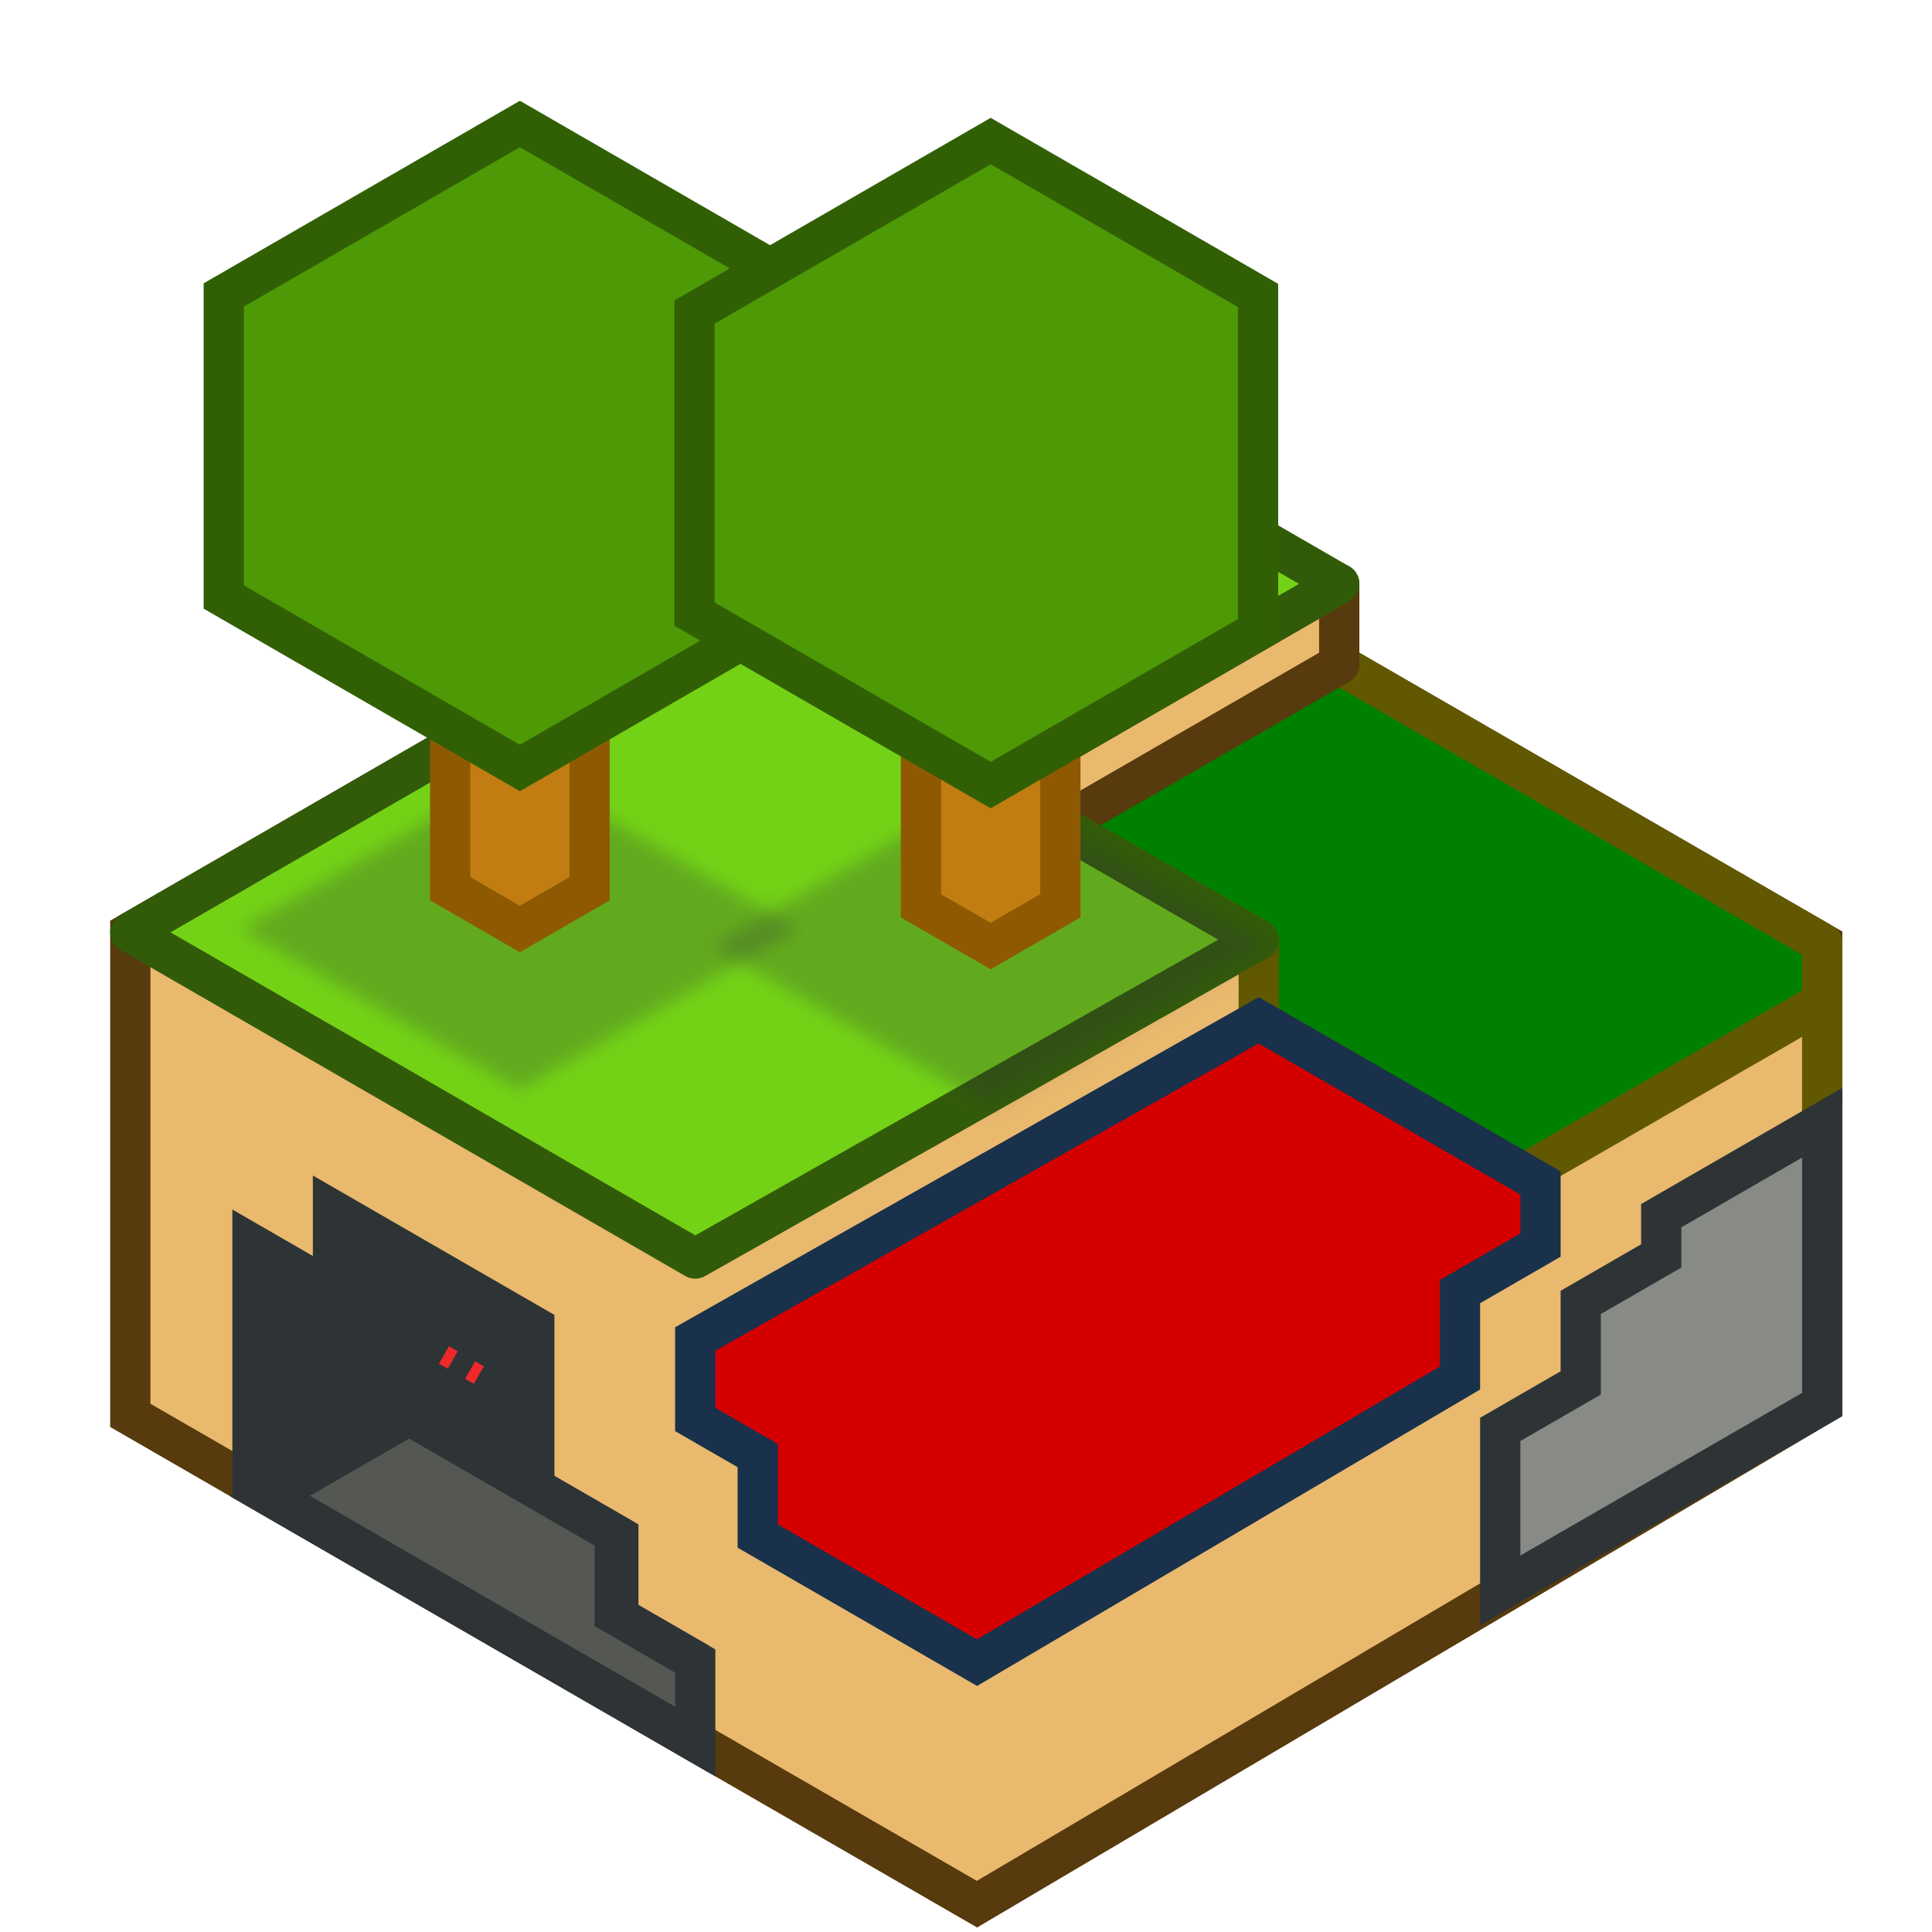
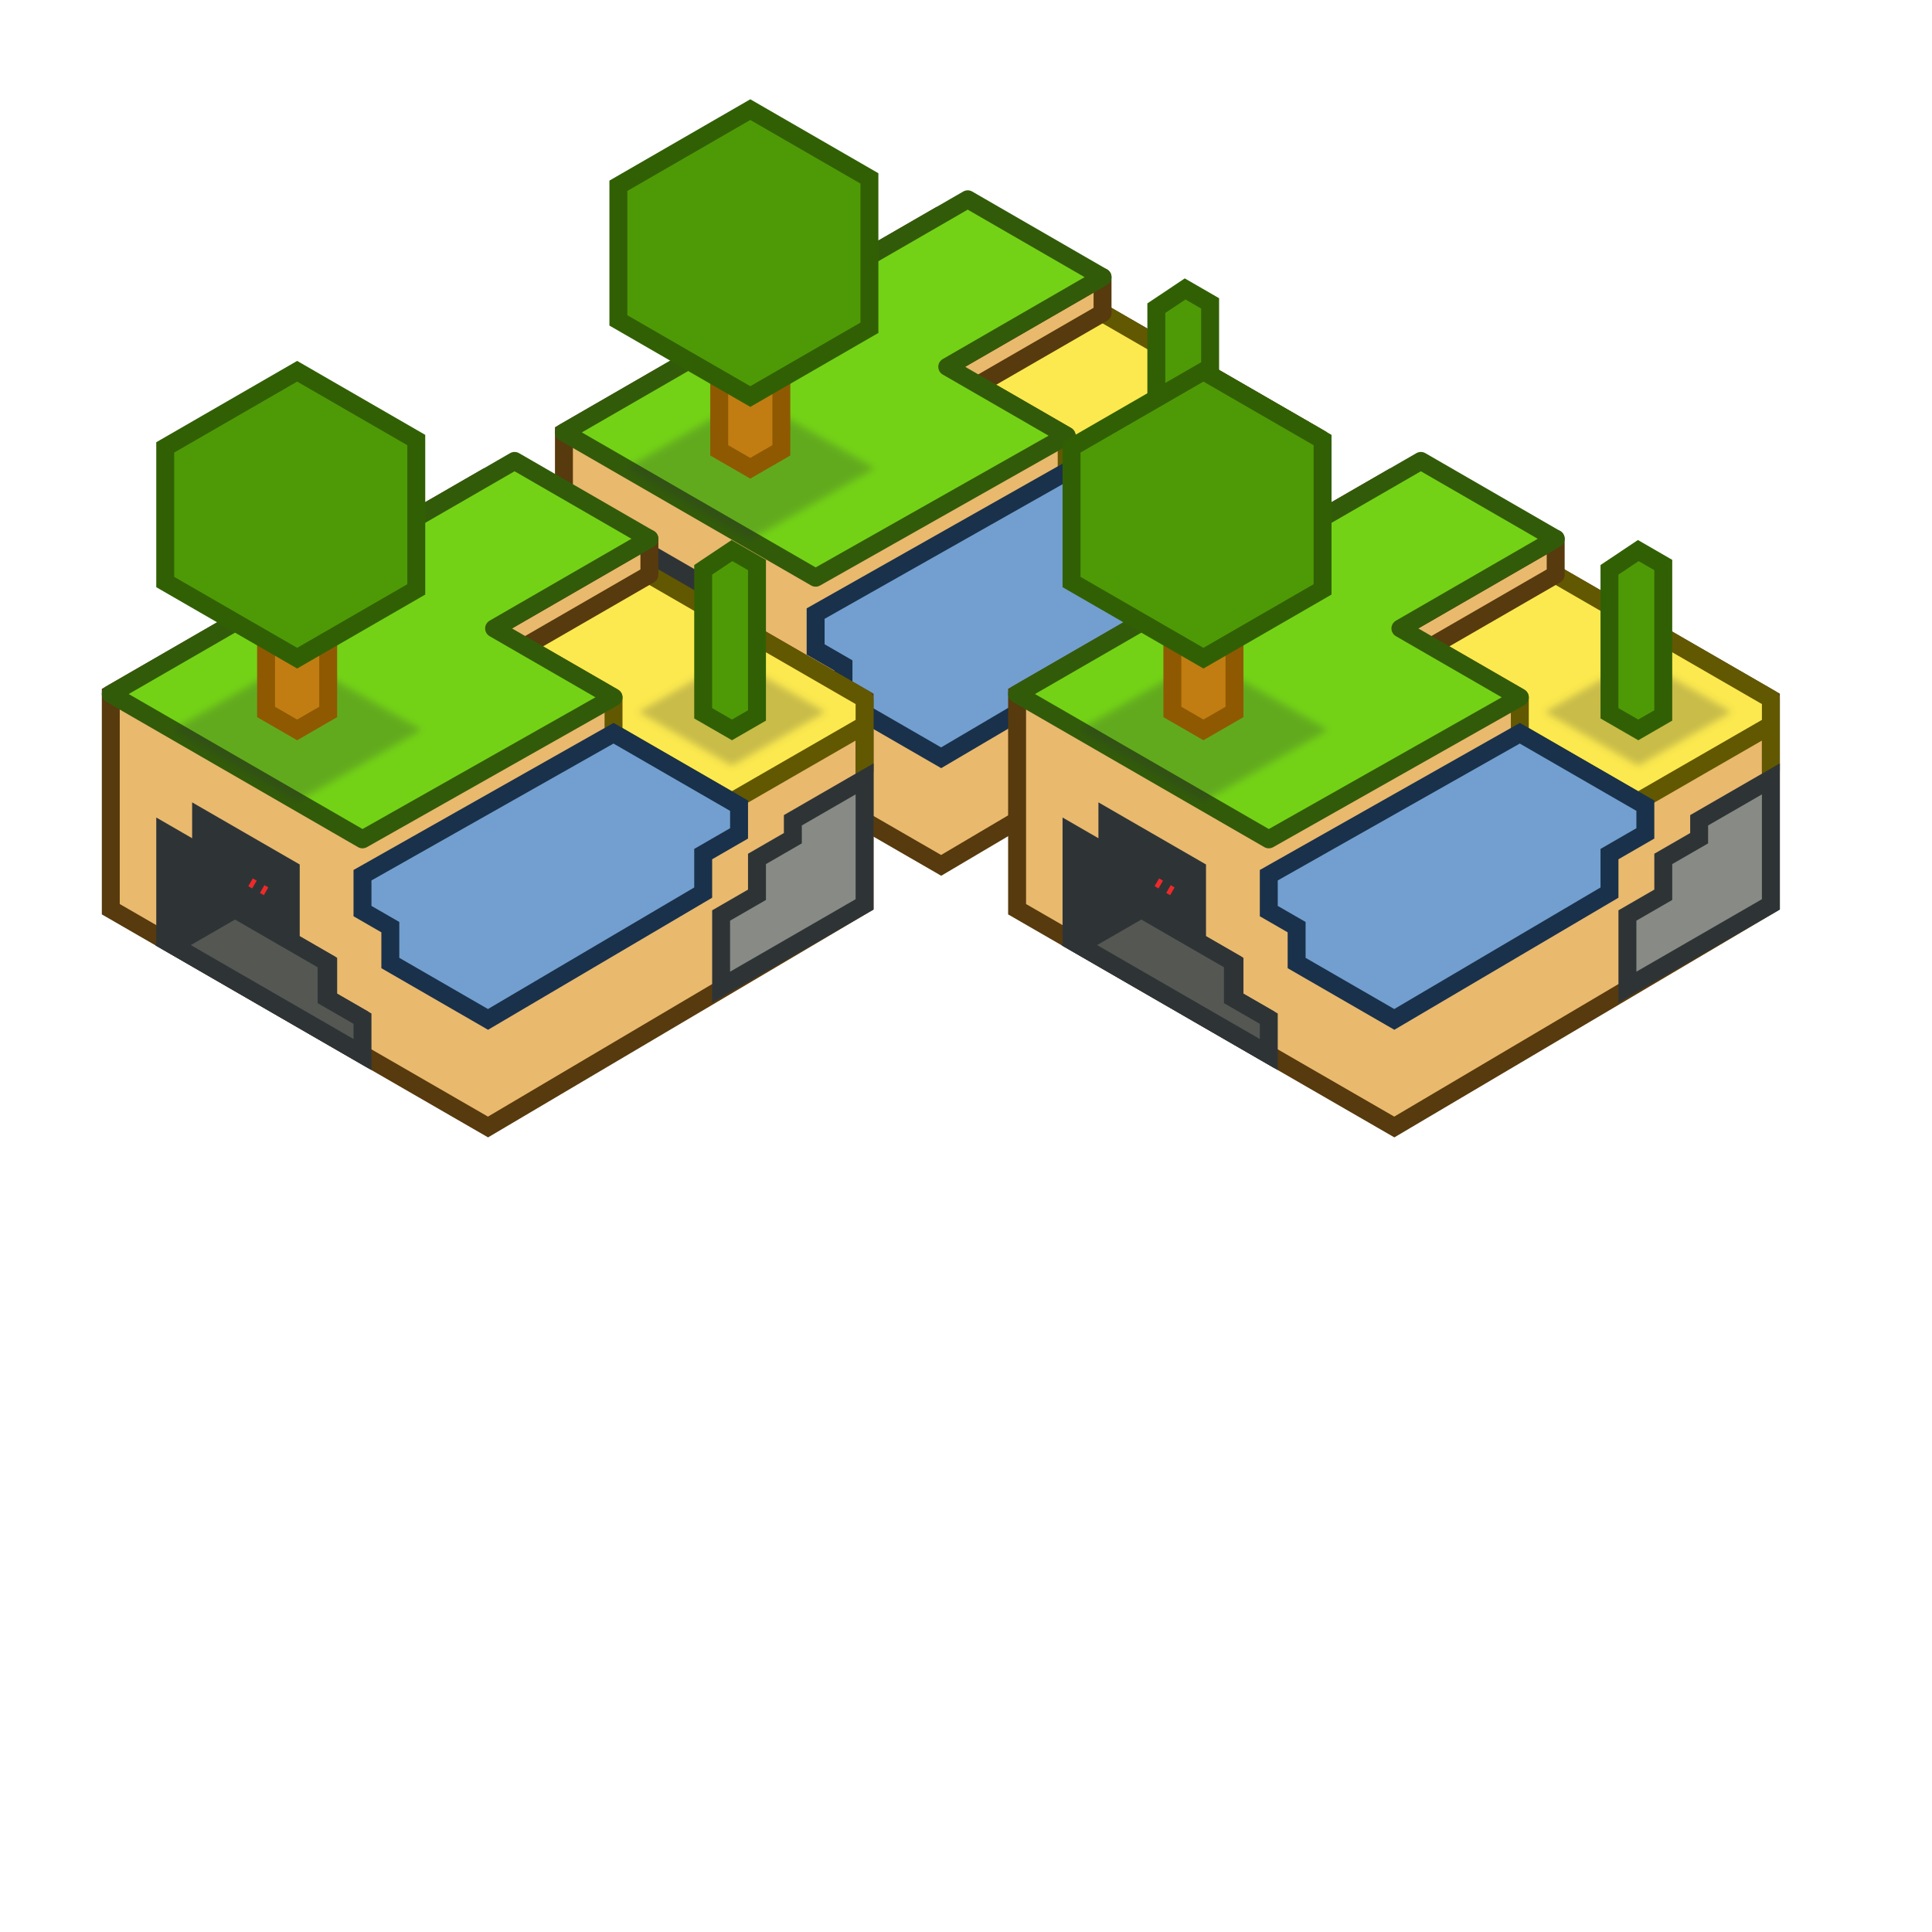
<svg xmlns="http://www.w3.org/2000/svg" width="48px" height="48px" id="svg2856" version="1.1">
  <defs id="defs2858">
-     <filter id="filter3864-2" x="-0.035" y="-0.061" width="1.071" height="1.123">
+     <filter id="filter3864" x="-0.047" y="-0.082" width="1.095" height="1.164">
+       <feGaussianBlur stdDeviation="0.205" id="feGaussianBlur3866" />
+     </filter>
+     <filter id="filter3864-2" x="-0.047" y="-0.082" width="1.095" height="1.164">
      <feGaussianBlur stdDeviation="0.205" id="feGaussianBlur3866-9" />
    </filter>
-     <filter id="filter3864-2-3" x="-0.035" y="-0.061" width="1.071" height="1.123">
-       <feGaussianBlur stdDeviation="0.205" id="feGaussianBlur3866-9-6" />
+     <filter id="filter3864-3" x="-0.047" y="-0.082" width="1.095" height="1.164">
+       <feGaussianBlur stdDeviation="0.205" id="feGaussianBlur3866-7" />
    </filter>
  </defs>
  <g id="layer1">
-     <path style="fill:#e9b96e;fill-opacity:1;stroke:#573a0d;stroke-width:1;stroke-linecap:square;stroke-linejoin:miter;stroke-miterlimit:4;stroke-dasharray:none;stroke-dashoffset:0;stroke-opacity:1" d="m 3.237,23.164 -3e-7,12 21.036,12.145 21,-12.415 V 23.433 L 24.022,11.164 Z" id="path3047" />
-     <path style="fill:#2e3436;fill-opacity:1;stroke:#2e3436;stroke-width:1;stroke-linecap:round;stroke-linejoin:miter;stroke-miterlimit:4;stroke-dasharray:none;stroke-dashoffset:0;stroke-opacity:1" d="m 8.273,32.071 -2,-1.155 v 6 l 10.821,6.247 v -2 l -1.732,-1 v -2 l -2.088,-1.206 v -4 L 8.273,30.071 Z" id="path3831" />
-     <path style="opacity:1;fill:#555753;fill-opacity:1;stroke:#2e3436;stroke-linejoin:miter" d="m 6.701,37.164 3.464,-2 3.464,2 1.644,0.949 v 2 l 2,1.155 v 2 z" id="path3870" />
-     <path style="fill:#008000;fill-opacity:1;stroke:#625802;stroke-width:1;stroke-linecap:round;stroke-linejoin:round;stroke-miterlimit:4;stroke-dasharray:none;stroke-dashoffset:0;stroke-opacity:1" d="m 25.754,20.164 5.519,3.187 v 2 l 6.594,3.813 3.469,-2 3.938,-2.269 v 2.539 -4 L 32.682,16.164 Z" id="path3851" />
-     <path style="fill:#e9b96e;fill-opacity:1;stroke:#573a0d;stroke-width:1;stroke-linecap:round;stroke-linejoin:round;stroke-miterlimit:4;stroke-dasharray:none;stroke-dashoffset:0.5;stroke-opacity:1" d="m 24.613,19.505 8.66,-5 v 2 l -8.66,5 z" id="path5684" />
-     <path style="fill:#73d216;fill-opacity:1;stroke:#325b09;stroke-width:1;stroke-linecap:square;stroke-linejoin:round;stroke-miterlimit:4;stroke-dasharray:none;stroke-dashoffset:0;stroke-opacity:1" d="m 25.754,10.164 -22.517,13 14.036,8.104 14,-7.917 -6.66,-3.845 8.66,-5 z" id="path3821" />
-     <path style="fill:#d40000;fill-opacity:1;stroke:#19314b;stroke-width:1;stroke-linecap:round;stroke-linejoin:miter;stroke-miterlimit:4;stroke-dasharray:none;stroke-dashoffset:0;stroke-opacity:1" d="m 17.273,33.267 v 2 l 1.553,0.896 v 2 l 5.447,3.145 12,-7.072 v -2.147 l 2,-1.155 v -1.544 l -7,-4.041 z" id="path3825" />
-     <g id="g5691-1" style="stroke-linejoin:miter" transform="translate(-0.9399148,-0.9193382)">
-       <path id="path3862-2" d="m 13.856,20 6.928,4 -6.928,4 -6.928,-4 z" style="opacity:0.25;fill:#2e3436;fill-opacity:1;stroke:none;stroke-width:1;stroke-linecap:round;stroke-linejoin:miter;stroke-miterlimit:4;stroke-dasharray:none;stroke-dashoffset:0;stroke-opacity:1;filter:url(#filter3864-2)" />
-       <g id="g3858-7" style="stroke-linejoin:miter">
-         <path style="fill:#c17d11;fill-opacity:1;stroke:#8f5902;stroke-width:1;stroke-linecap:round;stroke-linejoin:miter;stroke-miterlimit:4;stroke-dasharray:none;stroke-dashoffset:0;stroke-opacity:1" d="m 15.588,21 1.732,1 1.732,-1 v -6 l -1.732,-1 -1.732,1 z" id="path3833-0" transform="translate(-3.464101,2)" />
-         <path style="fill:#4e9a06;fill-opacity:1;stroke:#316004;stroke-width:1;stroke-linecap:round;stroke-linejoin:miter;stroke-miterlimit:4;stroke-dasharray:none;stroke-dashoffset:0;stroke-opacity:1" d="M 9.964,13.753 17.321,18 23.964,14.164 V 5.836 L 17.321,2 9.964,6.247 Z" id="path3837-9" transform="translate(-3.464101,2)" />
+     <g id="layer1-6" transform="matrix(0.4455151,0,0,0.4455151,12.46757,0.9416715)">
+       <path style="fill:#e9b96e;fill-opacity:1;stroke:#573a0d;stroke-width:1;stroke-linecap:square;stroke-linejoin:miter;stroke-miterlimit:4;stroke-dasharray:none;stroke-dashoffset:0;stroke-opacity:1" d="M 6.1513775e-7,16 3.2110204e-7,28 21.036,40.145 l 21,-12.415 V 16.269 L 20.785,4 Z" id="path3047" transform="translate(3.464101,6)" />
+       <path style="fill:#2e3436;fill-opacity:1;stroke:#2e3436;stroke-width:1;stroke-linecap:round;stroke-linejoin:miter;stroke-miterlimit:4;stroke-dasharray:none;stroke-dashoffset:0;stroke-opacity:1" d="m 8.5,30.907 -2,-1.155 v 6 L 17.321,42 V 40 L 15.588,39 V 37 L 13.5,35.794 v -4 l -5,-2.887 z" id="path3831" />
+       <path style="opacity:1;fill:#555753;fill-opacity:1;stroke:#2e3436;stroke-linejoin:miter" d="M 6.928,36 10.392,34 13.856,36 15.5,36.949 v 2 l 2,1.155 v 2 z" id="path3870" />
+       <path style="fill:#fce94f;fill-opacity:1;stroke:#625802;stroke-width:1;stroke-linecap:round;stroke-linejoin:round;stroke-miterlimit:4;stroke-dasharray:none;stroke-dashoffset:0;stroke-opacity:1" d="M 25.981,19 31.5,22.187 v 2 L 38.094,28 41.562,26 45.5,23.731 v 2.539 -4 L 32.909,15 Z" id="path3851" />
+       <path style="fill:#e9b96e;fill-opacity:1;stroke:#573a0d;stroke-width:1;stroke-linecap:round;stroke-linejoin:round;stroke-miterlimit:4;stroke-dasharray:none;stroke-dashoffset:0.5;stroke-opacity:1" d="m 24.84,18.341 8.66,-5 v 2 l -8.66,5 z" id="path5684" />
+       <path style="fill:#73d216;fill-opacity:1;stroke:#325b09;stroke-width:1;stroke-linecap:square;stroke-linejoin:round;stroke-miterlimit:4;stroke-dasharray:none;stroke-dashoffset:0;stroke-opacity:1" d="M 25.981,5 3.464,18 17.5,26.104 l 14,-7.917 -6.66,-3.845 8.66,-5 z" id="path3821" transform="translate(0,4)" />
+       <path style="fill:#729fcf;fill-opacity:1;stroke:#19314b;stroke-width:1;stroke-linecap:round;stroke-linejoin:miter;stroke-miterlimit:4;stroke-dasharray:none;stroke-dashoffset:0;stroke-opacity:1" d="m 17.5,28.104 v 2 L 19.053,31 v 2 L 24.5,36.145 l 12,-7.072 v -2.147 l 2,-1.155 v -1.544 l -7,-4.041 z" id="path3825" transform="translate(0,4)" />
+       <g id="g5691" style="stroke-linejoin:miter">
+         <path id="path3862" d="m 13.856,20 6.928,4 -6.928,4 -6.928,-4 z" style="opacity:0.25;fill:#2e3436;fill-opacity:1;stroke:none;stroke-width:1;stroke-linecap:round;stroke-linejoin:miter;stroke-miterlimit:4;stroke-dasharray:none;stroke-dashoffset:0;stroke-opacity:1;filter:url(#filter3864)" />
+         <g id="g3858" style="stroke-linejoin:miter">
+           <path style="fill:#c17d11;fill-opacity:1;stroke:#8f5902;stroke-width:1;stroke-linecap:round;stroke-linejoin:miter;stroke-miterlimit:4;stroke-dasharray:none;stroke-dashoffset:0;stroke-opacity:1" d="m 15.588,21 1.732,1 1.732,-1 v -6 l -1.732,-1 -1.732,1 z" id="path3833" transform="translate(-3.464101,2)" />
+           <path style="fill:#4e9a06;fill-opacity:1;stroke:#316004;stroke-width:1;stroke-linecap:round;stroke-linejoin:miter;stroke-miterlimit:4;stroke-dasharray:none;stroke-dashoffset:0;stroke-opacity:1" d="M 9.964,13.753 17.321,18 23.964,14.164 V 5.836 L 17.321,2 9.964,6.247 Z" id="path3837" transform="translate(-3.464101,2)" />
+         </g>
      </g>
+       <g id="g5686" transform="translate(-4.2591582e-7,2)" style="stroke-linejoin:miter">
+         <path transform="translate(24.24871,-2)" style="opacity:0.25;fill:#2e3436;fill-opacity:1;stroke:none;stroke-linejoin:miter;filter:url(#filter3864)" d="m 13.856,20 5.196,3 -5.196,3 -5.196,-3 z" id="path3868" />
+         <path style="fill:#4e9a06;fill-opacity:1;stroke:#316004;stroke-width:1;stroke-linecap:round;stroke-linejoin:miter;stroke-miterlimit:4;stroke-dasharray:none;stroke-dashoffset:0;stroke-opacity:1" d="M 15.715,21.073 17.321,22 18.715,21.195 V 12.805 L 17.321,12 15.715,13.073 Z" id="path3853" transform="translate(20.78461)" />
+       </g>
+       <path style="fill:none;fill-opacity:1;stroke:#ef2929;stroke-width:0.5;stroke-linecap:butt;stroke-linejoin:miter;stroke-miterlimit:4;stroke-dasharray:0.5, 0.5;stroke-dashoffset:0.25;stroke-opacity:1" d="M 12.124,33 11.258,32.5" id="path3872" />
+       <path style="fill:#888a85;stroke:#2e3436;stroke-width:1;stroke-linecap:round;stroke-linejoin:miter;stroke-miterlimit:4;stroke-dasharray:none;stroke-dashoffset:0.5;stroke-opacity:1" d="m 45.5,26.731 -4,2.309 v 1 l -2,1.155 v 2 l -2,1.155 v 4 l 8,-4.619 z" id="path3874" />
    </g>
-     <g id="g5691-1-0" style="stroke-linejoin:miter" transform="translate(10.75624,-0.4952)">
-       <path id="path3862-2-6" d="m 13.856,20 6.928,4 -6.928,4 -6.928,-4 z" style="opacity:0.25;fill:#2e3436;fill-opacity:1;stroke:none;stroke-width:1;stroke-linecap:round;stroke-linejoin:miter;stroke-miterlimit:4;stroke-dasharray:none;stroke-dashoffset:0;stroke-opacity:1;filter:url(#filter3864-2-3)" />
-       <g id="g3858-7-2" style="stroke-linejoin:miter">
-         <path style="fill:#c17d11;fill-opacity:1;stroke:#8f5902;stroke-width:1;stroke-linecap:round;stroke-linejoin:miter;stroke-miterlimit:4;stroke-dasharray:none;stroke-dashoffset:0;stroke-opacity:1" d="m 15.588,21 1.732,1 1.732,-1 v -6 l -1.732,-1 -1.732,1 z" id="path3833-0-6" transform="translate(-3.464101,2)" />
-         <path style="fill:#4e9a06;fill-opacity:1;stroke:#316004;stroke-width:1;stroke-linecap:round;stroke-linejoin:miter;stroke-miterlimit:4;stroke-dasharray:none;stroke-dashoffset:0;stroke-opacity:1" d="M 9.964,13.753 17.321,18 23.964,14.164 V 5.836 L 17.321,2 9.964,6.247 Z" id="path3837-9-1" transform="translate(-3.464101,2)" />
+     <g id="layer1-6-1" transform="matrix(0.4455151,0,0,0.4455151,23.7259,7.441671)">
+       <path style="fill:#e9b96e;fill-opacity:1;stroke:#573a0d;stroke-width:1;stroke-linecap:square;stroke-linejoin:miter;stroke-miterlimit:4;stroke-dasharray:none;stroke-dashoffset:0;stroke-opacity:1" d="M 6.1513775e-7,16 3.2110204e-7,28 21.036,40.145 l 21,-12.415 V 16.269 L 20.785,4 Z" id="path3047-2" transform="translate(3.464101,6)" />
+       <path style="fill:#2e3436;fill-opacity:1;stroke:#2e3436;stroke-width:1;stroke-linecap:round;stroke-linejoin:miter;stroke-miterlimit:4;stroke-dasharray:none;stroke-dashoffset:0;stroke-opacity:1" d="m 8.5,30.907 -2,-1.155 v 6 L 17.321,42 V 40 L 15.588,39 V 37 L 13.5,35.794 v -4 l -5,-2.887 z" id="path3831-7" />
+       <path style="opacity:1;fill:#555753;fill-opacity:1;stroke:#2e3436;stroke-linejoin:miter" d="M 6.928,36 10.392,34 13.856,36 15.5,36.949 v 2 l 2,1.155 v 2 z" id="path3870-0" />
+       <path style="fill:#fce94f;fill-opacity:1;stroke:#625802;stroke-width:1;stroke-linecap:round;stroke-linejoin:round;stroke-miterlimit:4;stroke-dasharray:none;stroke-dashoffset:0;stroke-opacity:1" d="M 25.981,19 31.5,22.187 v 2 L 38.094,28 41.562,26 45.5,23.731 v 2.539 -4 L 32.909,15 Z" id="path3851-9" />
+       <path style="fill:#e9b96e;fill-opacity:1;stroke:#573a0d;stroke-width:1;stroke-linecap:round;stroke-linejoin:round;stroke-miterlimit:4;stroke-dasharray:none;stroke-dashoffset:0.5;stroke-opacity:1" d="m 24.84,18.341 8.66,-5 v 2 l -8.66,5 z" id="path5684-3" />
+       <path style="fill:#73d216;fill-opacity:1;stroke:#325b09;stroke-width:1;stroke-linecap:square;stroke-linejoin:round;stroke-miterlimit:4;stroke-dasharray:none;stroke-dashoffset:0;stroke-opacity:1" d="M 25.981,5 3.464,18 17.5,26.104 l 14,-7.917 -6.66,-3.845 8.66,-5 z" id="path3821-6" transform="translate(0,4)" />
+       <path style="fill:#729fcf;fill-opacity:1;stroke:#19314b;stroke-width:1;stroke-linecap:round;stroke-linejoin:miter;stroke-miterlimit:4;stroke-dasharray:none;stroke-dashoffset:0;stroke-opacity:1" d="m 17.5,28.104 v 2 L 19.053,31 v 2 L 24.5,36.145 l 12,-7.072 v -2.147 l 2,-1.155 v -1.544 l -7,-4.041 z" id="path3825-0" transform="translate(0,4)" />
+       <g id="g5691-6" style="stroke-linejoin:miter">
+         <path id="path3862-2" d="m 13.856,20 6.928,4 -6.928,4 -6.928,-4 z" style="opacity:0.25;fill:#2e3436;fill-opacity:1;stroke:none;stroke-width:1;stroke-linecap:round;stroke-linejoin:miter;stroke-miterlimit:4;stroke-dasharray:none;stroke-dashoffset:0;stroke-opacity:1;filter:url(#filter3864-2)" />
+         <g id="g3858-6" style="stroke-linejoin:miter">
+           <path style="fill:#c17d11;fill-opacity:1;stroke:#8f5902;stroke-width:1;stroke-linecap:round;stroke-linejoin:miter;stroke-miterlimit:4;stroke-dasharray:none;stroke-dashoffset:0;stroke-opacity:1" d="m 15.588,21 1.732,1 1.732,-1 v -6 l -1.732,-1 -1.732,1 z" id="path3833-1" transform="translate(-3.464101,2)" />
+           <path style="fill:#4e9a06;fill-opacity:1;stroke:#316004;stroke-width:1;stroke-linecap:round;stroke-linejoin:miter;stroke-miterlimit:4;stroke-dasharray:none;stroke-dashoffset:0;stroke-opacity:1" d="M 9.964,13.753 17.321,18 23.964,14.164 V 5.836 L 17.321,2 9.964,6.247 Z" id="path3837-8" transform="translate(-3.464101,2)" />
+         </g>
      </g>
+       <g id="g5686-7" transform="translate(-4.2591582e-7,2)" style="stroke-linejoin:miter">
+         <path transform="translate(24.24871,-2)" style="opacity:0.25;fill:#2e3436;fill-opacity:1;stroke:none;stroke-linejoin:miter;filter:url(#filter3864-2)" d="m 13.856,20 5.196,3 -5.196,3 -5.196,-3 z" id="path3868-9" />
+         <path style="fill:#4e9a06;fill-opacity:1;stroke:#316004;stroke-width:1;stroke-linecap:round;stroke-linejoin:miter;stroke-miterlimit:4;stroke-dasharray:none;stroke-dashoffset:0;stroke-opacity:1" d="M 15.715,21.073 17.321,22 18.715,21.195 V 12.805 L 17.321,12 15.715,13.073 Z" id="path3853-2" transform="translate(20.78461)" />
+       </g>
+       <path style="fill:none;fill-opacity:1;stroke:#ef2929;stroke-width:0.5;stroke-linecap:butt;stroke-linejoin:miter;stroke-miterlimit:4;stroke-dasharray:0.5, 0.5;stroke-dashoffset:0.25;stroke-opacity:1" d="M 12.124,33 11.258,32.5" id="path3872-0" />
+       <path style="fill:#888a85;stroke:#2e3436;stroke-width:1;stroke-linecap:round;stroke-linejoin:miter;stroke-miterlimit:4;stroke-dasharray:none;stroke-dashoffset:0.5;stroke-opacity:1" d="m 45.5,26.731 -4,2.309 v 1 l -2,1.155 v 2 l -2,1.155 v 4 l 8,-4.619 z" id="path3874-2" />
    </g>
-     <path style="fill:none;fill-opacity:1;stroke:#ef2929;stroke-width:0.5;stroke-linecap:butt;stroke-linejoin:miter;stroke-miterlimit:4;stroke-dasharray:0.5, 0.5;stroke-dashoffset:0.25;stroke-opacity:1" d="m 11.897,34.164 -0.866,-0.5" id="path3872" />
-     <path style="fill:#888a85;stroke:#2e3436;stroke-width:1;stroke-linecap:round;stroke-linejoin:miter;stroke-miterlimit:4;stroke-dasharray:none;stroke-dashoffset:0.5;stroke-opacity:1" d="m 45.273,27.894 -4,2.309 v 1 l -2,1.155 v 2 l -2,1.155 v 4 l 8,-4.619 z" id="path3874" />
+     <g id="layer1-6-5" transform="matrix(0.4455151,0,0,0.4455151,1.209237,7.441671)">
+       <path style="fill:#e9b96e;fill-opacity:1;stroke:#573a0d;stroke-width:1;stroke-linecap:square;stroke-linejoin:miter;stroke-miterlimit:4;stroke-dasharray:none;stroke-dashoffset:0;stroke-opacity:1" d="M 6.1513775e-7,16 3.2110204e-7,28 21.036,40.145 l 21,-12.415 V 16.269 L 20.785,4 Z" id="path3047-9" transform="translate(3.464101,6)" />
+       <path style="fill:#2e3436;fill-opacity:1;stroke:#2e3436;stroke-width:1;stroke-linecap:round;stroke-linejoin:miter;stroke-miterlimit:4;stroke-dasharray:none;stroke-dashoffset:0;stroke-opacity:1" d="m 8.5,30.907 -2,-1.155 v 6 L 17.321,42 V 40 L 15.588,39 V 37 L 13.5,35.794 v -4 l -5,-2.887 z" id="path3831-2" />
+       <path style="opacity:1;fill:#555753;fill-opacity:1;stroke:#2e3436;stroke-linejoin:miter" d="M 6.928,36 10.392,34 13.856,36 15.5,36.949 v 2 l 2,1.155 v 2 z" id="path3870-2" />
+       <path style="fill:#fce94f;fill-opacity:1;stroke:#625802;stroke-width:1;stroke-linecap:round;stroke-linejoin:round;stroke-miterlimit:4;stroke-dasharray:none;stroke-dashoffset:0;stroke-opacity:1" d="M 25.981,19 31.5,22.187 v 2 L 38.094,28 41.562,26 45.5,23.731 v 2.539 -4 L 32.909,15 Z" id="path3851-8" />
+       <path style="fill:#e9b96e;fill-opacity:1;stroke:#573a0d;stroke-width:1;stroke-linecap:round;stroke-linejoin:round;stroke-miterlimit:4;stroke-dasharray:none;stroke-dashoffset:0.5;stroke-opacity:1" d="m 24.84,18.341 8.66,-5 v 2 l -8.66,5 z" id="path5684-9" />
+       <path style="fill:#73d216;fill-opacity:1;stroke:#325b09;stroke-width:1;stroke-linecap:square;stroke-linejoin:round;stroke-miterlimit:4;stroke-dasharray:none;stroke-dashoffset:0;stroke-opacity:1" d="M 25.981,5 3.464,18 17.5,26.104 l 14,-7.917 -6.66,-3.845 8.66,-5 z" id="path3821-7" transform="translate(0,4)" />
+       <path style="fill:#729fcf;fill-opacity:1;stroke:#19314b;stroke-width:1;stroke-linecap:round;stroke-linejoin:miter;stroke-miterlimit:4;stroke-dasharray:none;stroke-dashoffset:0;stroke-opacity:1" d="m 17.5,28.104 v 2 L 19.053,31 v 2 L 24.5,36.145 l 12,-7.072 v -2.147 l 2,-1.155 v -1.544 l -7,-4.041 z" id="path3825-3" transform="translate(0,4)" />
+       <g id="g5691-61" style="stroke-linejoin:miter">
+         <path id="path3862-29" d="m 13.856,20 6.928,4 -6.928,4 -6.928,-4 z" style="opacity:0.25;fill:#2e3436;fill-opacity:1;stroke:none;stroke-width:1;stroke-linecap:round;stroke-linejoin:miter;stroke-miterlimit:4;stroke-dasharray:none;stroke-dashoffset:0;stroke-opacity:1;filter:url(#filter3864-3)" />
+         <g id="g3858-3" style="stroke-linejoin:miter">
+           <path style="fill:#c17d11;fill-opacity:1;stroke:#8f5902;stroke-width:1;stroke-linecap:round;stroke-linejoin:miter;stroke-miterlimit:4;stroke-dasharray:none;stroke-dashoffset:0;stroke-opacity:1" d="m 15.588,21 1.732,1 1.732,-1 v -6 l -1.732,-1 -1.732,1 z" id="path3833-19" transform="translate(-3.464101,2)" />
+           <path style="fill:#4e9a06;fill-opacity:1;stroke:#316004;stroke-width:1;stroke-linecap:round;stroke-linejoin:miter;stroke-miterlimit:4;stroke-dasharray:none;stroke-dashoffset:0;stroke-opacity:1" d="M 9.964,13.753 17.321,18 23.964,14.164 V 5.836 L 17.321,2 9.964,6.247 Z" id="path3837-4" transform="translate(-3.464101,2)" />
+         </g>
+       </g>
+       <g id="g5686-78" transform="translate(-4.2591582e-7,2)" style="stroke-linejoin:miter">
+         <path transform="translate(24.24871,-2)" style="opacity:0.25;fill:#2e3436;fill-opacity:1;stroke:none;stroke-linejoin:miter;filter:url(#filter3864-3)" d="m 13.856,20 5.196,3 -5.196,3 -5.196,-3 z" id="path3868-4" />
+         <path style="fill:#4e9a06;fill-opacity:1;stroke:#316004;stroke-width:1;stroke-linecap:round;stroke-linejoin:miter;stroke-miterlimit:4;stroke-dasharray:none;stroke-dashoffset:0;stroke-opacity:1" d="M 15.715,21.073 17.321,22 18.715,21.195 V 12.805 L 17.321,12 15.715,13.073 Z" id="path3853-5" transform="translate(20.78461)" />
+       </g>
+       <path style="fill:none;fill-opacity:1;stroke:#ef2929;stroke-width:0.5;stroke-linecap:butt;stroke-linejoin:miter;stroke-miterlimit:4;stroke-dasharray:0.5, 0.5;stroke-dashoffset:0.25;stroke-opacity:1" d="M 12.124,33 11.258,32.5" id="path3872-03" />
+       <path style="fill:#888a85;stroke:#2e3436;stroke-width:1;stroke-linecap:round;stroke-linejoin:miter;stroke-miterlimit:4;stroke-dasharray:none;stroke-dashoffset:0.5;stroke-opacity:1" d="m 45.5,26.731 -4,2.309 v 1 l -2,1.155 v 2 l -2,1.155 v 4 l 8,-4.619 z" id="path3874-6" />
+     </g>
  </g>
</svg>
